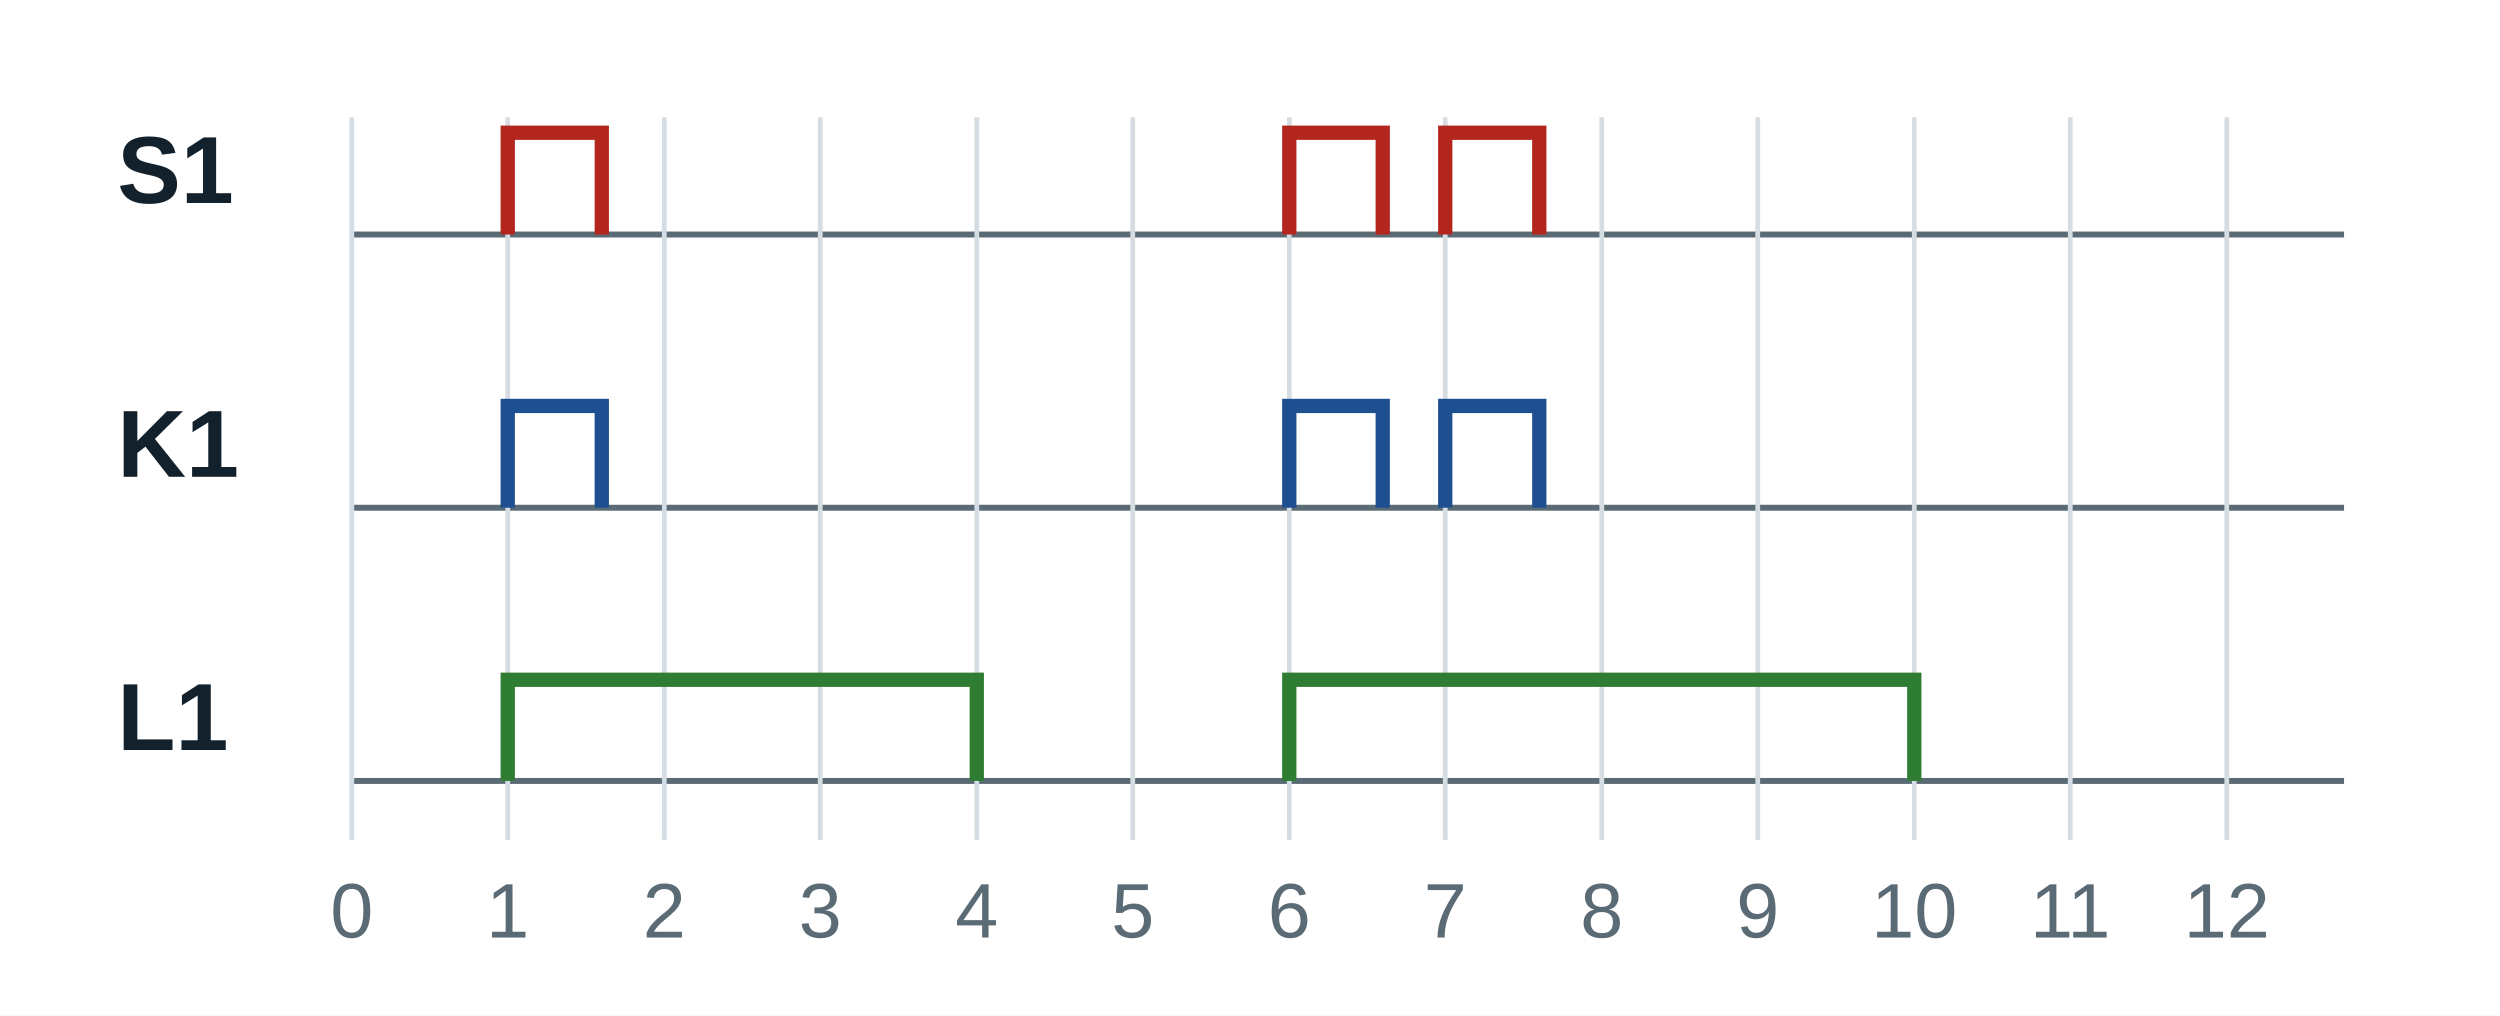
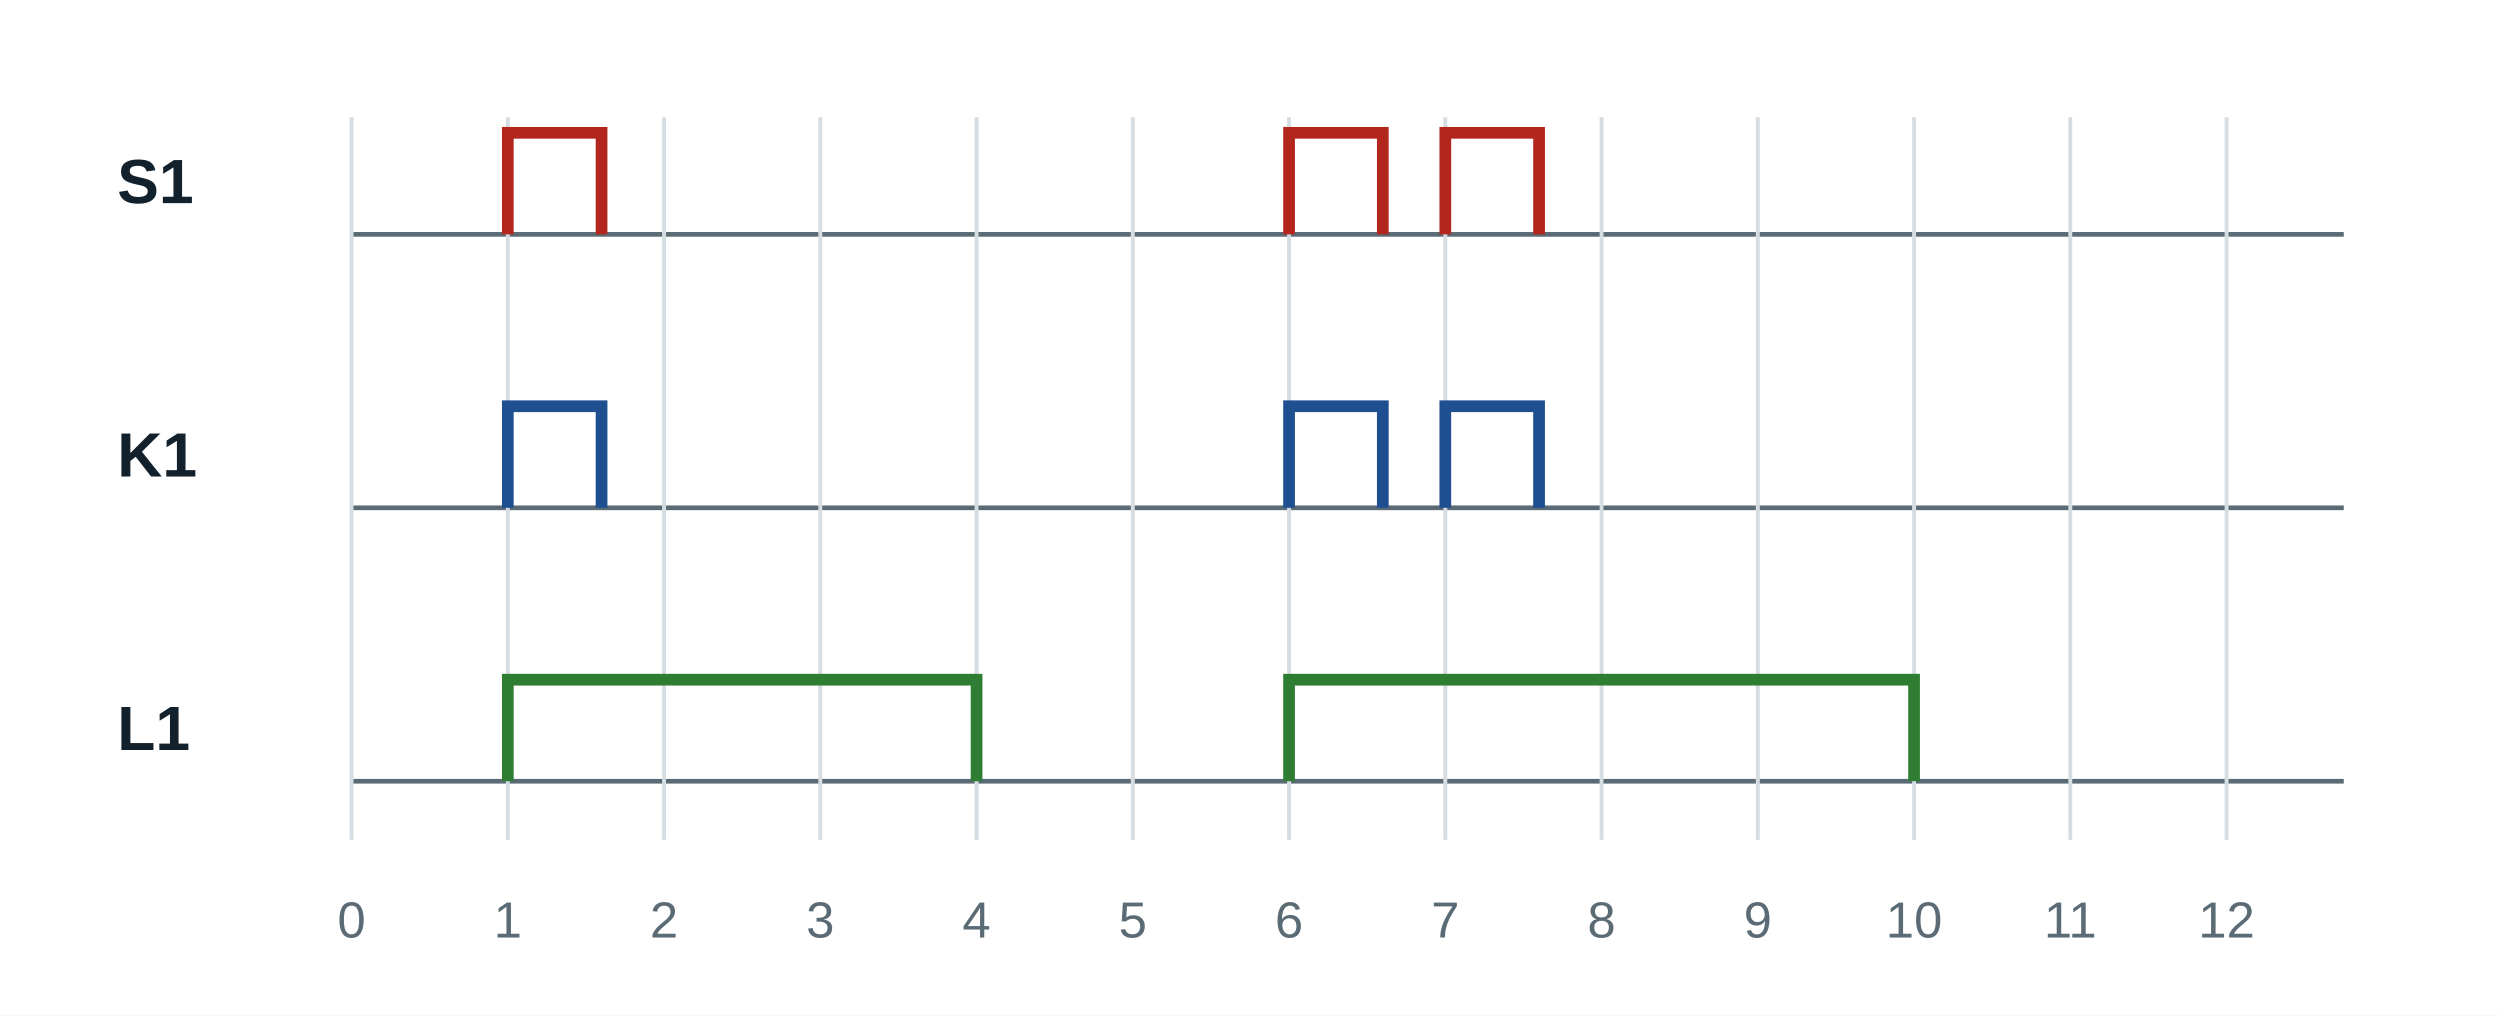
- <svg xmlns="http://www.w3.org/2000/svg" viewBox="0 0 420 170.6" font-family="Arial, sans-serif">
-   <rect width="420" height="170.6" fill="#fff" />
-   <text x="19.7" y="34.1" font-size="16" text-anchor="start" fill="#13212c" font-weight="bold">S1</text>
-   <path d="M59.1 39.4H393.8" fill="none" stroke="#5b6b76" stroke-width="1" />
-   <text x="19.7" y="80.1" font-size="16" text-anchor="start" fill="#13212c" font-weight="bold">K1</text>
-   <path d="M59.1 85.3H393.8" fill="none" stroke="#5b6b76" stroke-width="1" />
-   <text x="19.7" y="126" font-size="16" text-anchor="start" fill="#13212c" font-weight="bold">L1</text>
-   <path d="M59.1 131.2H393.8" fill="none" stroke="#5b6b76" stroke-width="1" />
-   <path d="M59.1 19.7V141.1" fill="none" stroke="#d5dde2" stroke-width="0.8" />
-   <text x="59.1" y="157.5" font-size="13" text-anchor="middle" fill="#5b6b76">0</text>
-   <path d="M85.3 19.7V141.1" fill="none" stroke="#d5dde2" stroke-width="0.8" />
-   <text x="85.3" y="157.5" font-size="13" text-anchor="middle" fill="#5b6b76">1</text>
-   <path d="M111.6 19.7V141.1" fill="none" stroke="#d5dde2" stroke-width="0.8" />
-   <text x="111.6" y="157.5" font-size="13" text-anchor="middle" fill="#5b6b76">2</text>
-   <path d="M137.8 19.7V141.1" fill="none" stroke="#d5dde2" stroke-width="0.8" />
-   <text x="137.8" y="157.5" font-size="13" text-anchor="middle" fill="#5b6b76">3</text>
-   <path d="M164.1 19.7V141.1" fill="none" stroke="#d5dde2" stroke-width="0.8" />
-   <text x="164.1" y="157.5" font-size="13" text-anchor="middle" fill="#5b6b76">4</text>
-   <path d="M190.3 19.7V141.1" fill="none" stroke="#d5dde2" stroke-width="0.8" />
-   <text x="190.3" y="157.5" font-size="13" text-anchor="middle" fill="#5b6b76">5</text>
-   <path d="M216.6 19.7V141.1" fill="none" stroke="#d5dde2" stroke-width="0.8" />
-   <text x="216.6" y="157.5" font-size="13" text-anchor="middle" fill="#5b6b76">6</text>
-   <path d="M242.8 19.7V141.1" fill="none" stroke="#d5dde2" stroke-width="0.8" />
-   <text x="242.8" y="157.5" font-size="13" text-anchor="middle" fill="#5b6b76">7</text>
-   <path d="M269.1 19.7V141.1" fill="none" stroke="#d5dde2" stroke-width="0.8" />
-   <text x="269.1" y="157.5" font-size="13" text-anchor="middle" fill="#5b6b76">8</text>
-   <path d="M295.3 19.7V141.1" fill="none" stroke="#d5dde2" stroke-width="0.8" />
-   <text x="295.3" y="157.5" font-size="13" text-anchor="middle" fill="#5b6b76">9</text>
-   <path d="M321.6 19.7V141.1" fill="none" stroke="#d5dde2" stroke-width="0.8" />
-   <text x="321.6" y="157.5" font-size="13" text-anchor="middle" fill="#5b6b76">10</text>
-   <path d="M347.8 19.7V141.1" fill="none" stroke="#d5dde2" stroke-width="0.8" />
-   <text x="347.8" y="157.5" font-size="13" text-anchor="middle" fill="#5b6b76">11</text>
-   <path d="M374.1 19.7V141.1" fill="none" stroke="#d5dde2" stroke-width="0.8" />
-   <text x="374.1" y="157.5" font-size="13" text-anchor="middle" fill="#5b6b76">12</text>
-   <path d="M85.3 39.4V22.3H101.1V39.4" fill="none" stroke="#b3261e" stroke-width="2.4" />
-   <path d="M85.3 85.3V68.2H101.1V85.3" fill="none" stroke="#1d4f91" stroke-width="2.4" />
-   <path d="M216.6 39.4V22.3H232.3V39.4" fill="none" stroke="#b3261e" stroke-width="2.4" />
-   <path d="M216.6 85.3V68.2H232.3V85.3" fill="none" stroke="#1d4f91" stroke-width="2.4" />
-   <path d="M242.8 39.4V22.3H258.6V39.4" fill="none" stroke="#b3261e" stroke-width="2.4" />
-   <path d="M242.8 85.3V68.2H258.6V85.3" fill="none" stroke="#1d4f91" stroke-width="2.4" />
-   <path d="M85.3 131.2V114.2H164.1V131.2" fill="none" stroke="#2e7d32" stroke-width="2.4" />
-   <path d="M216.6 131.2V114.2H321.6V131.2" fill="none" stroke="#2e7d32" stroke-width="2.4" />
+ <svg xmlns="http://www.w3.org/2000/svg" viewBox="0 0 640 260" font-family="Arial, sans-serif">
+   <rect width="640" height="260" fill="#fff" />
+   <text x="30" y="52" font-size="16" text-anchor="start" fill="#13212c" font-weight="bold">S1</text>
+   <path d="M90 60H600" fill="none" stroke="#5b6b76" stroke-width="1.2" />
+   <text x="30" y="122" font-size="16" text-anchor="start" fill="#13212c" font-weight="bold">K1</text>
+   <path d="M90 130H600" fill="none" stroke="#5b6b76" stroke-width="1.2" />
+   <text x="30" y="192" font-size="16" text-anchor="start" fill="#13212c" font-weight="bold">L1</text>
+   <path d="M90 200H600" fill="none" stroke="#5b6b76" stroke-width="1.2" />
+   <path d="M90 30V215" fill="none" stroke="#d5dde2" stroke-width="1" />
+   <text x="90" y="240" font-size="13" text-anchor="middle" fill="#5b6b76">0</text>
+   <path d="M130 30V215" fill="none" stroke="#d5dde2" stroke-width="1" />
+   <text x="130" y="240" font-size="13" text-anchor="middle" fill="#5b6b76">1</text>
+   <path d="M170 30V215" fill="none" stroke="#d5dde2" stroke-width="1" />
+   <text x="170" y="240" font-size="13" text-anchor="middle" fill="#5b6b76">2</text>
+   <path d="M210 30V215" fill="none" stroke="#d5dde2" stroke-width="1" />
+   <text x="210" y="240" font-size="13" text-anchor="middle" fill="#5b6b76">3</text>
+   <path d="M250 30V215" fill="none" stroke="#d5dde2" stroke-width="1" />
+   <text x="250" y="240" font-size="13" text-anchor="middle" fill="#5b6b76">4</text>
+   <path d="M290 30V215" fill="none" stroke="#d5dde2" stroke-width="1" />
+   <text x="290" y="240" font-size="13" text-anchor="middle" fill="#5b6b76">5</text>
+   <path d="M330 30V215" fill="none" stroke="#d5dde2" stroke-width="1" />
+   <text x="330" y="240" font-size="13" text-anchor="middle" fill="#5b6b76">6</text>
+   <path d="M370 30V215" fill="none" stroke="#d5dde2" stroke-width="1" />
+   <text x="370" y="240" font-size="13" text-anchor="middle" fill="#5b6b76">7</text>
+   <path d="M410 30V215" fill="none" stroke="#d5dde2" stroke-width="1" />
+   <text x="410" y="240" font-size="13" text-anchor="middle" fill="#5b6b76">8</text>
+   <path d="M450 30V215" fill="none" stroke="#d5dde2" stroke-width="1" />
+   <text x="450" y="240" font-size="13" text-anchor="middle" fill="#5b6b76">9</text>
+   <path d="M490 30V215" fill="none" stroke="#d5dde2" stroke-width="1" />
+   <text x="490" y="240" font-size="13" text-anchor="middle" fill="#5b6b76">10</text>
+   <path d="M530 30V215" fill="none" stroke="#d5dde2" stroke-width="1" />
+   <text x="530" y="240" font-size="13" text-anchor="middle" fill="#5b6b76">11</text>
+   <path d="M570 30V215" fill="none" stroke="#d5dde2" stroke-width="1" />
+   <text x="570" y="240" font-size="13" text-anchor="middle" fill="#5b6b76">12</text>
+   <path d="M130 60V34H154.0V60" fill="none" stroke="#b3261e" stroke-width="3" />
+   <path d="M130 130V104H154.0V130" fill="none" stroke="#1d4f91" stroke-width="3" />
+   <path d="M330 60V34H354.0V60" fill="none" stroke="#b3261e" stroke-width="3" />
+   <path d="M330 130V104H354.0V130" fill="none" stroke="#1d4f91" stroke-width="3" />
+   <path d="M370 60V34H394.0V60" fill="none" stroke="#b3261e" stroke-width="3" />
+   <path d="M370 130V104H394.0V130" fill="none" stroke="#1d4f91" stroke-width="3" />
+   <path d="M130 200V174H250V200" fill="none" stroke="#2e7d32" stroke-width="3" />
+   <path d="M330 200V174H490V200" fill="none" stroke="#2e7d32" stroke-width="3" />
</svg>
